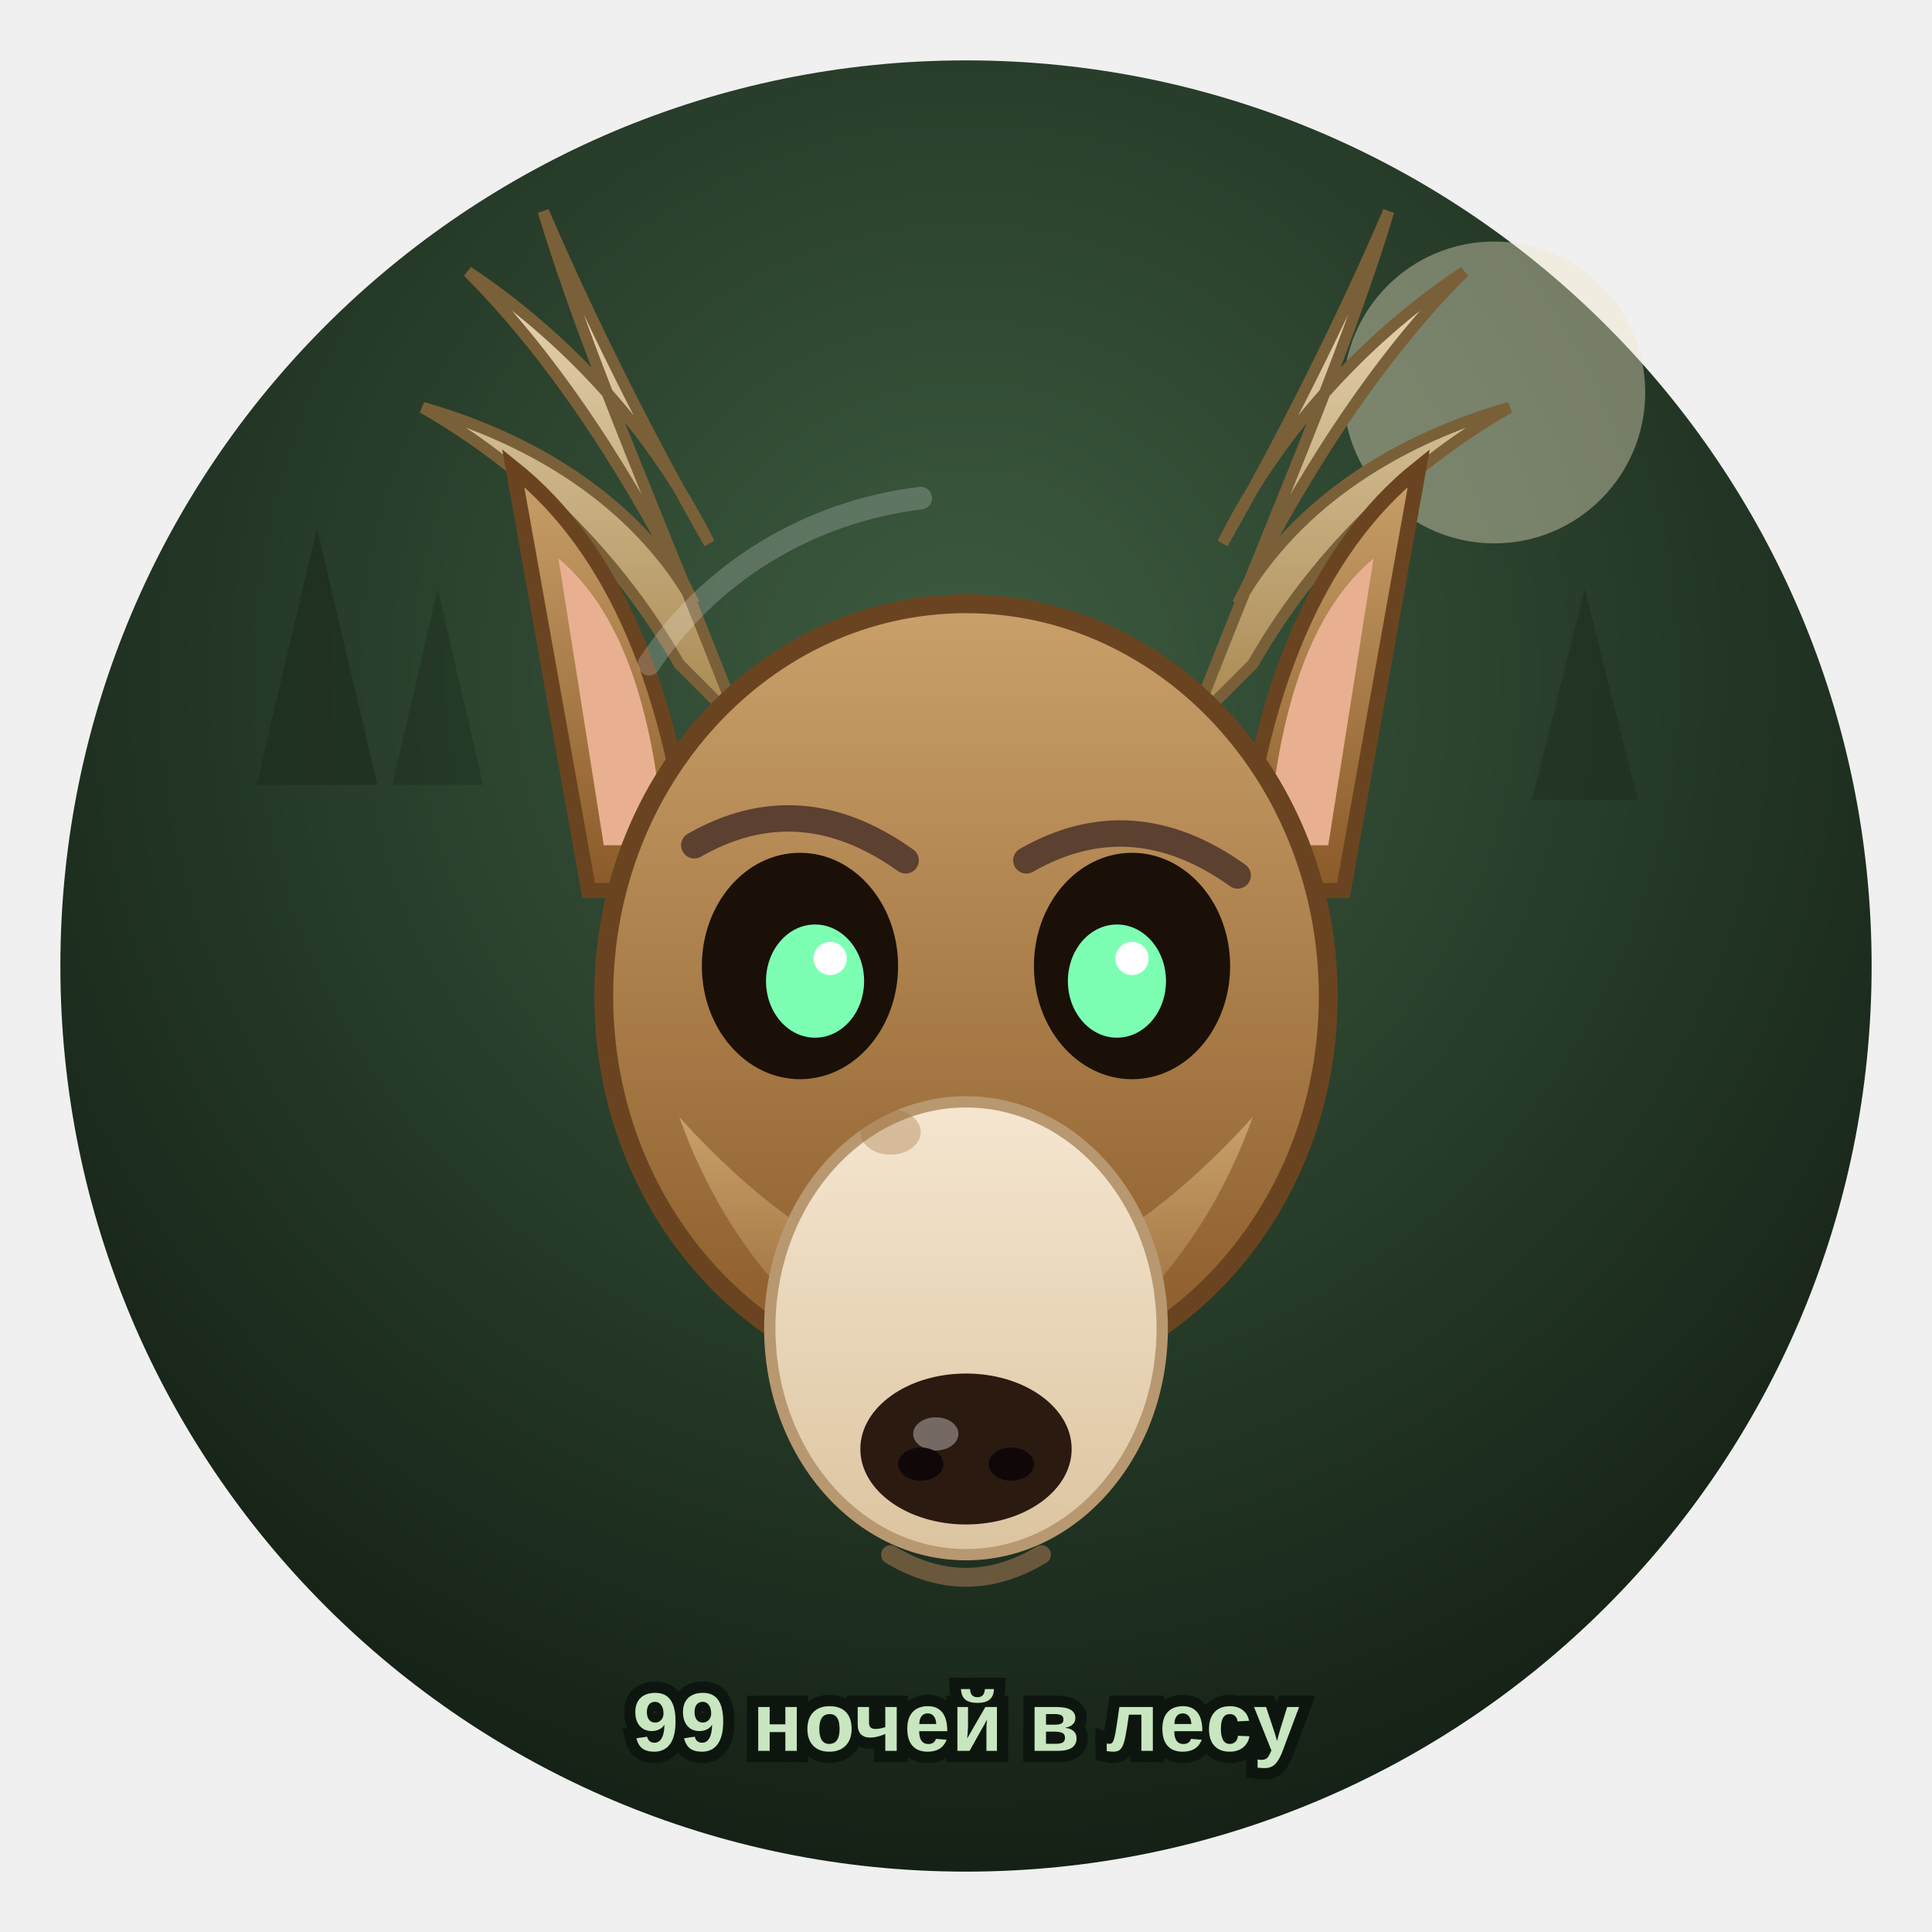
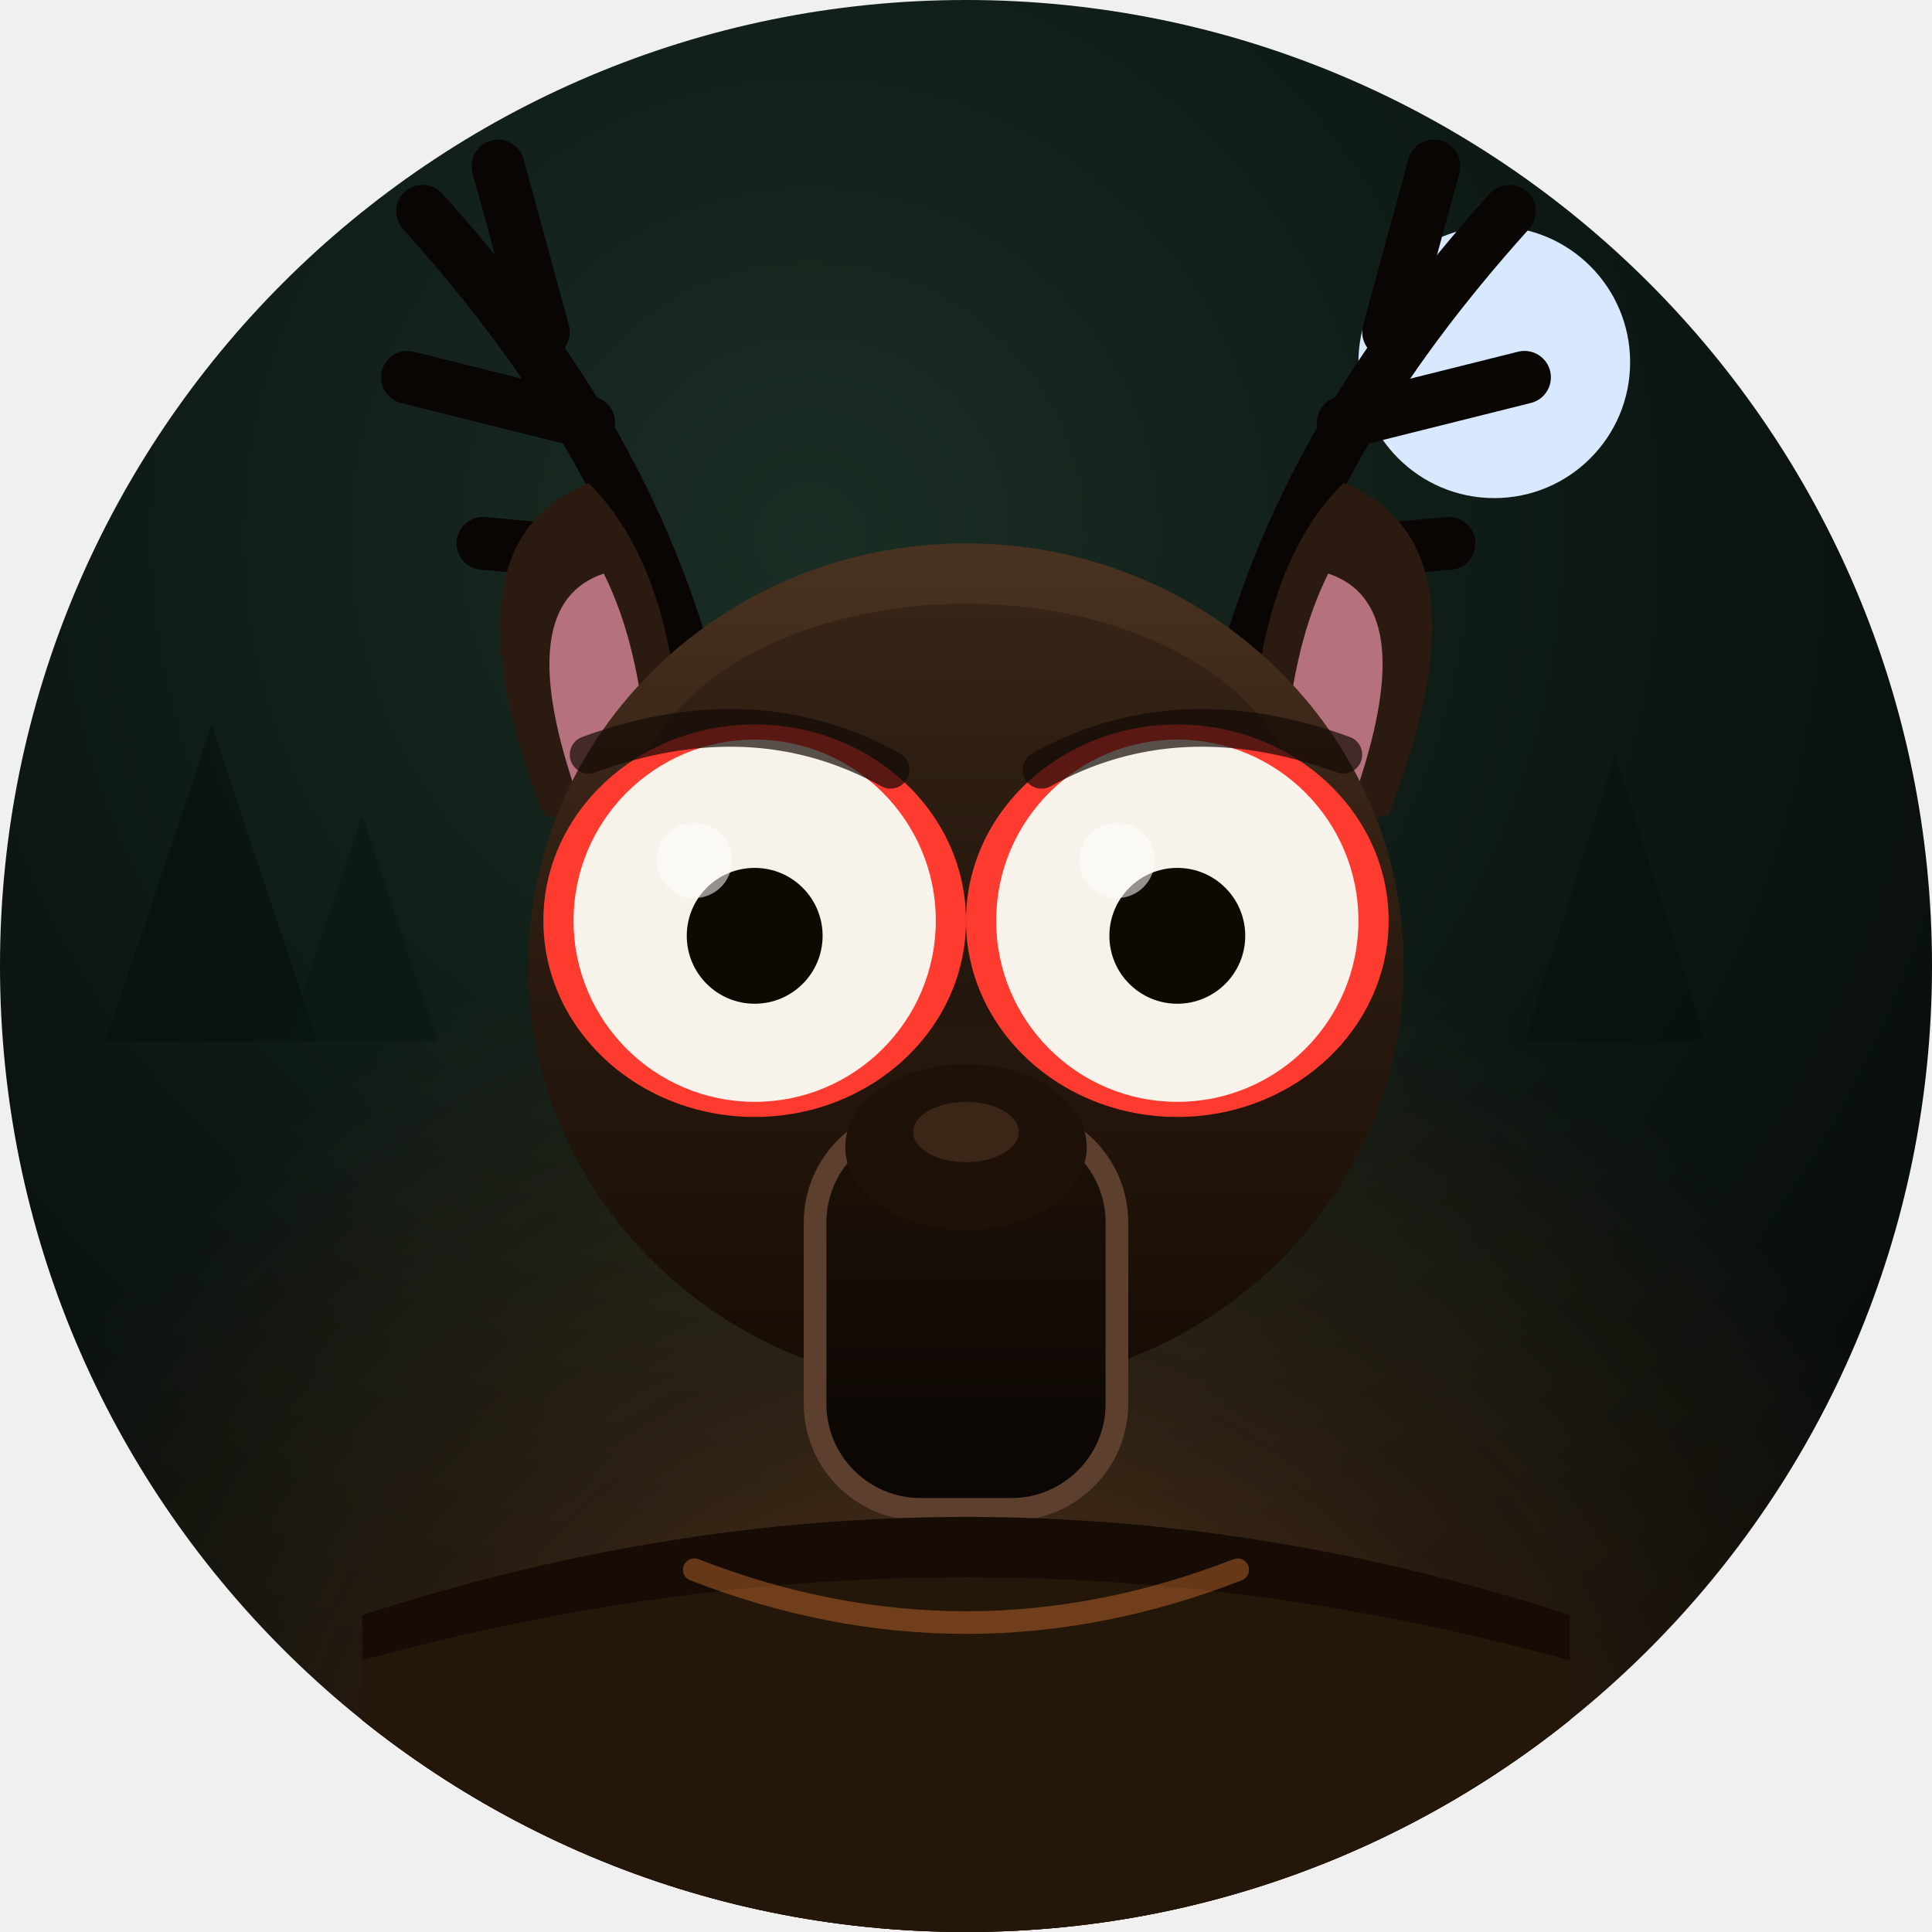
<svg xmlns="http://www.w3.org/2000/svg" viewBox="0 0 256 256" fill="none">
  <defs>
-     <radialGradient id="bg" cx="50%" cy="34%" r="78%">
-       <stop offset="0" stop-color="#3d5c40" />
-       <stop offset="1" stop-color="#0d160e" />
+     <radialGradient id="bg" cx="42%" cy="28%" r="82%">
+       <stop offset="0" stop-color="#1a2e24" />
+       <stop offset="0.55" stop-color="#0c1612" />
+       <stop offset="1" stop-color="#060908" />
+     </radialGradient>
+     <radialGradient id="fireGlow" cx="50%" cy="100%" r="55%">
+       <stop offset="0" stop-color="#ff8a3d" stop-opacity=".38" />
+       <stop offset="0.55" stop-color="#ff6a1f" stop-opacity=".12" />
+       <stop offset="1" stop-color="#ff6a1f" stop-opacity="0" />
    </radialGradient>
    <linearGradient id="fur" x1="0" y1="0" x2="0" y2="1">
-       <stop offset="0" stop-color="#c9a06a" />
-       <stop offset="1" stop-color="#8a5a28" />
-     </linearGradient>
-     <linearGradient id="antler" x1="0" y1="0" x2="0" y2="1">
-       <stop offset="0" stop-color="#f0e0c0" />
-       <stop offset="1" stop-color="#a88850" />
+       <stop offset="0" stop-color="#4a3220" />
+       <stop offset="0.5" stop-color="#2a1a0f" />
+       <stop offset="1" stop-color="#160c05" />
    </linearGradient>
    <linearGradient id="muzzle" x1="0" y1="0" x2="0" y2="1">
-       <stop offset="0" stop-color="#f5e6d0" />
-       <stop offset="1" stop-color="#dcc4a0" />
+       <stop offset="0" stop-color="#1d1108" />
+       <stop offset="1" stop-color="#0a0604" />
    </linearGradient>
+     <clipPath id="clip">
+       <circle cx="128" cy="128" r="128" />
+     </clipPath>
  </defs>
-   <circle cx="128" cy="128" r="120" fill="url(#bg)" />
-   <circle cx="198" cy="52" r="20" fill="#f0e6c8" opacity=".4" />
-   <path d="M42 70 l8 34 h-16z" fill="#1a2a18" opacity=".55" />
-   <path d="M58 78 l6 26 h-12z" fill="#1a2a18" opacity=".4" />
-   <path d="M210 78 l7 28 h-14z" fill="#1a2a18" opacity=".45" />
-   <path d="M98 96            C88 70 78 48 72 28            C78 42 86 58 94 72            C86 56 74 44 62 36            C74 48 84 64 92 80            C84 66 70 58 56 54            C70 62 82 74 90 88z" fill="url(#antler)" stroke="#7a6038" stroke-width="1.5" />
-   <path d="M158 96            C168 70 178 48 184 28            C178 42 170 58 162 72            C170 56 182 44 194 36            C182 48 172 64 164 80            C172 66 186 58 200 54            C186 62 174 74 166 88z" fill="url(#antler)" stroke="#7a6038" stroke-width="1.5" />
-   <path d="M78 118 L68 62 Q88 78 92 118 Z" fill="url(#fur)" stroke="#6a4420" stroke-width="2" />
-   <path d="M178 118 L188 62 Q168 78 164 118 Z" fill="url(#fur)" stroke="#6a4420" stroke-width="2" />
-   <path d="M80 112 L74 74 Q86 84 88 112 Z" fill="#e8b090" />
-   <path d="M176 112 L182 74 Q170 84 168 112 Z" fill="#e8b090" />
-   <ellipse cx="128" cy="132" rx="48" ry="52" fill="url(#fur)" stroke="#6a4420" stroke-width="2.5" />
-   <path d="M90 148            Q100 176 128 188            Q156 176 166 148            Q148 168 128 172            Q108 168 90 148z" fill="url(#fur)" />
-   <ellipse cx="128" cy="176" rx="26" ry="30" fill="url(#muzzle)" stroke="#b89870" stroke-width="1.5" />
-   <ellipse cx="128" cy="192" rx="14" ry="10" fill="#2a1a10" />
-   <ellipse cx="124" cy="190" rx="3" ry="2.2" fill="#fff" opacity=".35" />
-   <ellipse cx="122" cy="194" rx="3" ry="2.2" fill="#100808" />
-   <ellipse cx="134" cy="194" rx="3" ry="2.2" fill="#100808" />
-   <ellipse cx="104" cy="128" rx="5" ry="4" fill="#a07040" opacity=".45" />
-   <ellipse cx="150" cy="134" rx="4.5" ry="3.5" fill="#a07040" opacity=".4" />
-   <ellipse cx="118" cy="150" rx="4" ry="3" fill="#a07040" opacity=".35" />
-   <ellipse cx="106" cy="128" rx="13" ry="15" fill="#1a1008" />
-   <ellipse cx="150" cy="128" rx="13" ry="15" fill="#1a1008" />
-   <ellipse cx="108" cy="130" rx="6.5" ry="7.5" fill="#7dffb3" />
-   <ellipse cx="148" cy="130" rx="6.5" ry="7.5" fill="#7dffb3" />
-   <circle cx="110" cy="127" r="2.2" fill="#fff" />
-   <circle cx="150" cy="127" r="2.2" fill="#fff" />
-   <path d="M92 112 q14 -8 28 2" fill="none" stroke="#5c4030" stroke-width="3.5" stroke-linecap="round" />
-   <path d="M136 114 q14 -8 28 2" fill="none" stroke="#5c4030" stroke-width="3.5" stroke-linecap="round" />
-   <path d="M118 206 q10 6 20 0" fill="none" stroke="#8a6a48" stroke-width="2.5" stroke-linecap="round" opacity=".7" />
-   <path d="M86 88 a50 48 0 0 1 36 -22" fill="none" stroke="#fff" stroke-width="3" stroke-linecap="round" opacity=".2" />
-   <text x="128" y="232" text-anchor="middle" font-family="Arial Black, Arial, sans-serif" font-size="11" font-weight="900" fill="#c8e6c0" stroke="#0d160e" stroke-width="3" paint-order="stroke" letter-spacing="0.2">99 ночей в лесу</text>
+   <style>
+     .eye {
+       fill: #f7f2ea;
+       animation: eyeHaunt 5.5s ease-in-out infinite;
+     }
+     .pupil {
+       fill: #0f0904;
+       animation: pupilPulse 5.5s ease-in-out infinite;
+     }
+     .eyeGlow {
+       animation: glowHaunt 5.5s ease-in-out infinite;
+     }
+     .antler {
+       transform-box: fill-box;
+       transform-origin: center bottom;
+       animation: antlerSway 7s ease-in-out infinite;
+     }
+     .antlerR { animation-delay: -1.2s; }
+     .ember1 { animation: emberFloat 3.2s ease-in infinite; }
+     .ember2 { animation: emberFloat 3.8s ease-in infinite .7s; }
+     .ember3 { animation: emberFloat 4.4s ease-in infinite 1.4s; }
+     .moon { animation: moonPulse 8s ease-in-out infinite; }
+ 
+     @keyframes eyeHaunt {
+       0%, 62%, 100% { fill: #f7f2ea; }
+       72%, 86% { fill: #ff3b2f; }
+       78% { fill: #ffd166; }
+     }
+     @keyframes pupilPulse {
+       0%, 62%, 100% { fill: #0f0904; transform: scale(1); }
+       72%, 86% { fill: #1a0504; transform: scale(0.82); }
+     }
+     @keyframes glowHaunt {
+       0%, 62%, 100% { opacity: 0.15; }
+       72%, 86% { opacity: 0.85; }
+     }
+     @keyframes antlerSway {
+       0%, 100% { transform: rotate(-1.5deg); }
+       50% { transform: rotate(2deg); }
+     }
+     @keyframes emberFloat {
+       0% { transform: translate(0, 0) scale(1); opacity: 0; }
+       15% { opacity: 0.9; }
+       100% { transform: translate(6px, -36px) scale(0.35); opacity: 0; }
+     }
+     @keyframes moonPulse {
+       0%, 100% { opacity: 0.22; }
+       50% { opacity: 0.38; }
+     }
+ 
+     @media (prefers-reduced-motion: reduce) {
+       .eye, .pupil, .eyeGlow, .antler, .ember1, .ember2, .ember3, .moon {
+         animation: none !important;
+       }
+       .eye { fill: #f7f2ea; }
+       .eyeGlow { opacity: 0.25; }
+     }
+   </style>
+   <g clip-path="url(#clip)">
+     <circle cx="128" cy="128" r="128" fill="url(#bg)" />
+     <circle cx="128" cy="128" r="128" fill="url(#fireGlow)" />
+     <circle class="moon" cx="198" cy="48" r="18" fill="#d8e8ff" />
+     <path d="M28 96 l14 42 h-28z" fill="#07110c" opacity=".7" />
+     <path d="M48 108 l10 30 h-20z" fill="#0a1610" opacity=".55" />
+     <path d="M214 100 l12 38 h-24z" fill="#07110c" opacity=".6" />
+     <circle class="ember1" cx="108" cy="236" r="3" fill="#ffb347" />
+     <circle class="ember2" cx="140" cy="240" r="2.5" fill="#ff8a3d" />
+     <circle class="ember3" cx="124" cy="232" r="2" fill="#ffe9a8" />
+     <g class="antler" fill="none" stroke="#080503" stroke-width="7" stroke-linecap="round" stroke-linejoin="round">
+       <path d="M92 92 C86 68 74 48 56 28" />
+       <path d="M78 56 L54 50" />
+       <path d="M72 44 L66 22" />
+       <path d="M86 74 L64 72" />
+     </g>
+     <g class="antler antlerR" fill="none" stroke="#080503" stroke-width="7" stroke-linecap="round" stroke-linejoin="round">
+       <path d="M164 92 C170 68 182 48 200 28" />
+       <path d="M178 56 L202 50" />
+       <path d="M184 44 L190 22" />
+       <path d="M170 74 L192 72" />
+     </g>
+     <path d="M72 108 Q58 72 78 64 Q92 78 90 112 Z" fill="#2a1a0f" />
+     <path d="M184 108 Q198 72 178 64 Q164 78 166 112 Z" fill="#2a1a0f" />
+     <path d="M76 104 Q68 80 80 76 Q86 88 86 108 Z" fill="#b5717d" />
+     <path d="M180 104 Q188 80 176 76 Q170 88 170 108 Z" fill="#b5717d" />
+     <ellipse cx="128" cy="128" rx="58" ry="56" fill="url(#fur)" />
+     <ellipse cx="128" cy="108" rx="44" ry="28" fill="#1b1008" opacity=".35" />
+     <rect x="108" y="148" width="40" height="52" rx="14" fill="url(#muzzle)" stroke="#5c3f2c" stroke-width="3" />
+     <ellipse cx="128" cy="152" rx="16" ry="11" fill="#1d1108" />
+     <ellipse cx="128" cy="150" rx="7" ry="4" fill="#3a2517" />
+     <ellipse class="eyeGlow" cx="100" cy="122" rx="28" ry="26" fill="#ff3b2f" />
+     <ellipse class="eyeGlow" cx="156" cy="122" rx="28" ry="26" fill="#ff3b2f" />
+     <circle class="eye" cx="100" cy="122" r="24" />
+     <circle class="eye" cx="156" cy="122" r="24" />
+     <circle class="pupil" cx="100" cy="124" r="9" style="transform-origin: 100px 124px; transform-box: fill-box" />
+     <circle class="pupil" cx="156" cy="124" r="9" style="transform-origin: 156px 124px; transform-box: fill-box" />
+     <circle cx="92" cy="114" r="5" fill="#fff" opacity=".55" />
+     <circle cx="148" cy="114" r="5" fill="#fff" opacity=".55" />
+     <path d="M78 100 Q100 92 118 102" fill="none" stroke="#120a05" stroke-width="5" stroke-linecap="round" opacity=".7" />
+     <path d="M138 102 Q156 92 178 100" fill="none" stroke="#120a05" stroke-width="5" stroke-linecap="round" opacity=".7" />
+     <path d="M48 256 V214 Q128 188 208 214 V256 Z" fill="#160c05" />
+     <path d="M48 256 V220 Q128 198 208 220 V256 Z" fill="#241608" />
+     <path d="M92 208 q36 14 72 0" fill="none" stroke="#ff8a3d" stroke-width="3" stroke-linecap="round" opacity=".35" />
+   </g>
</svg>
